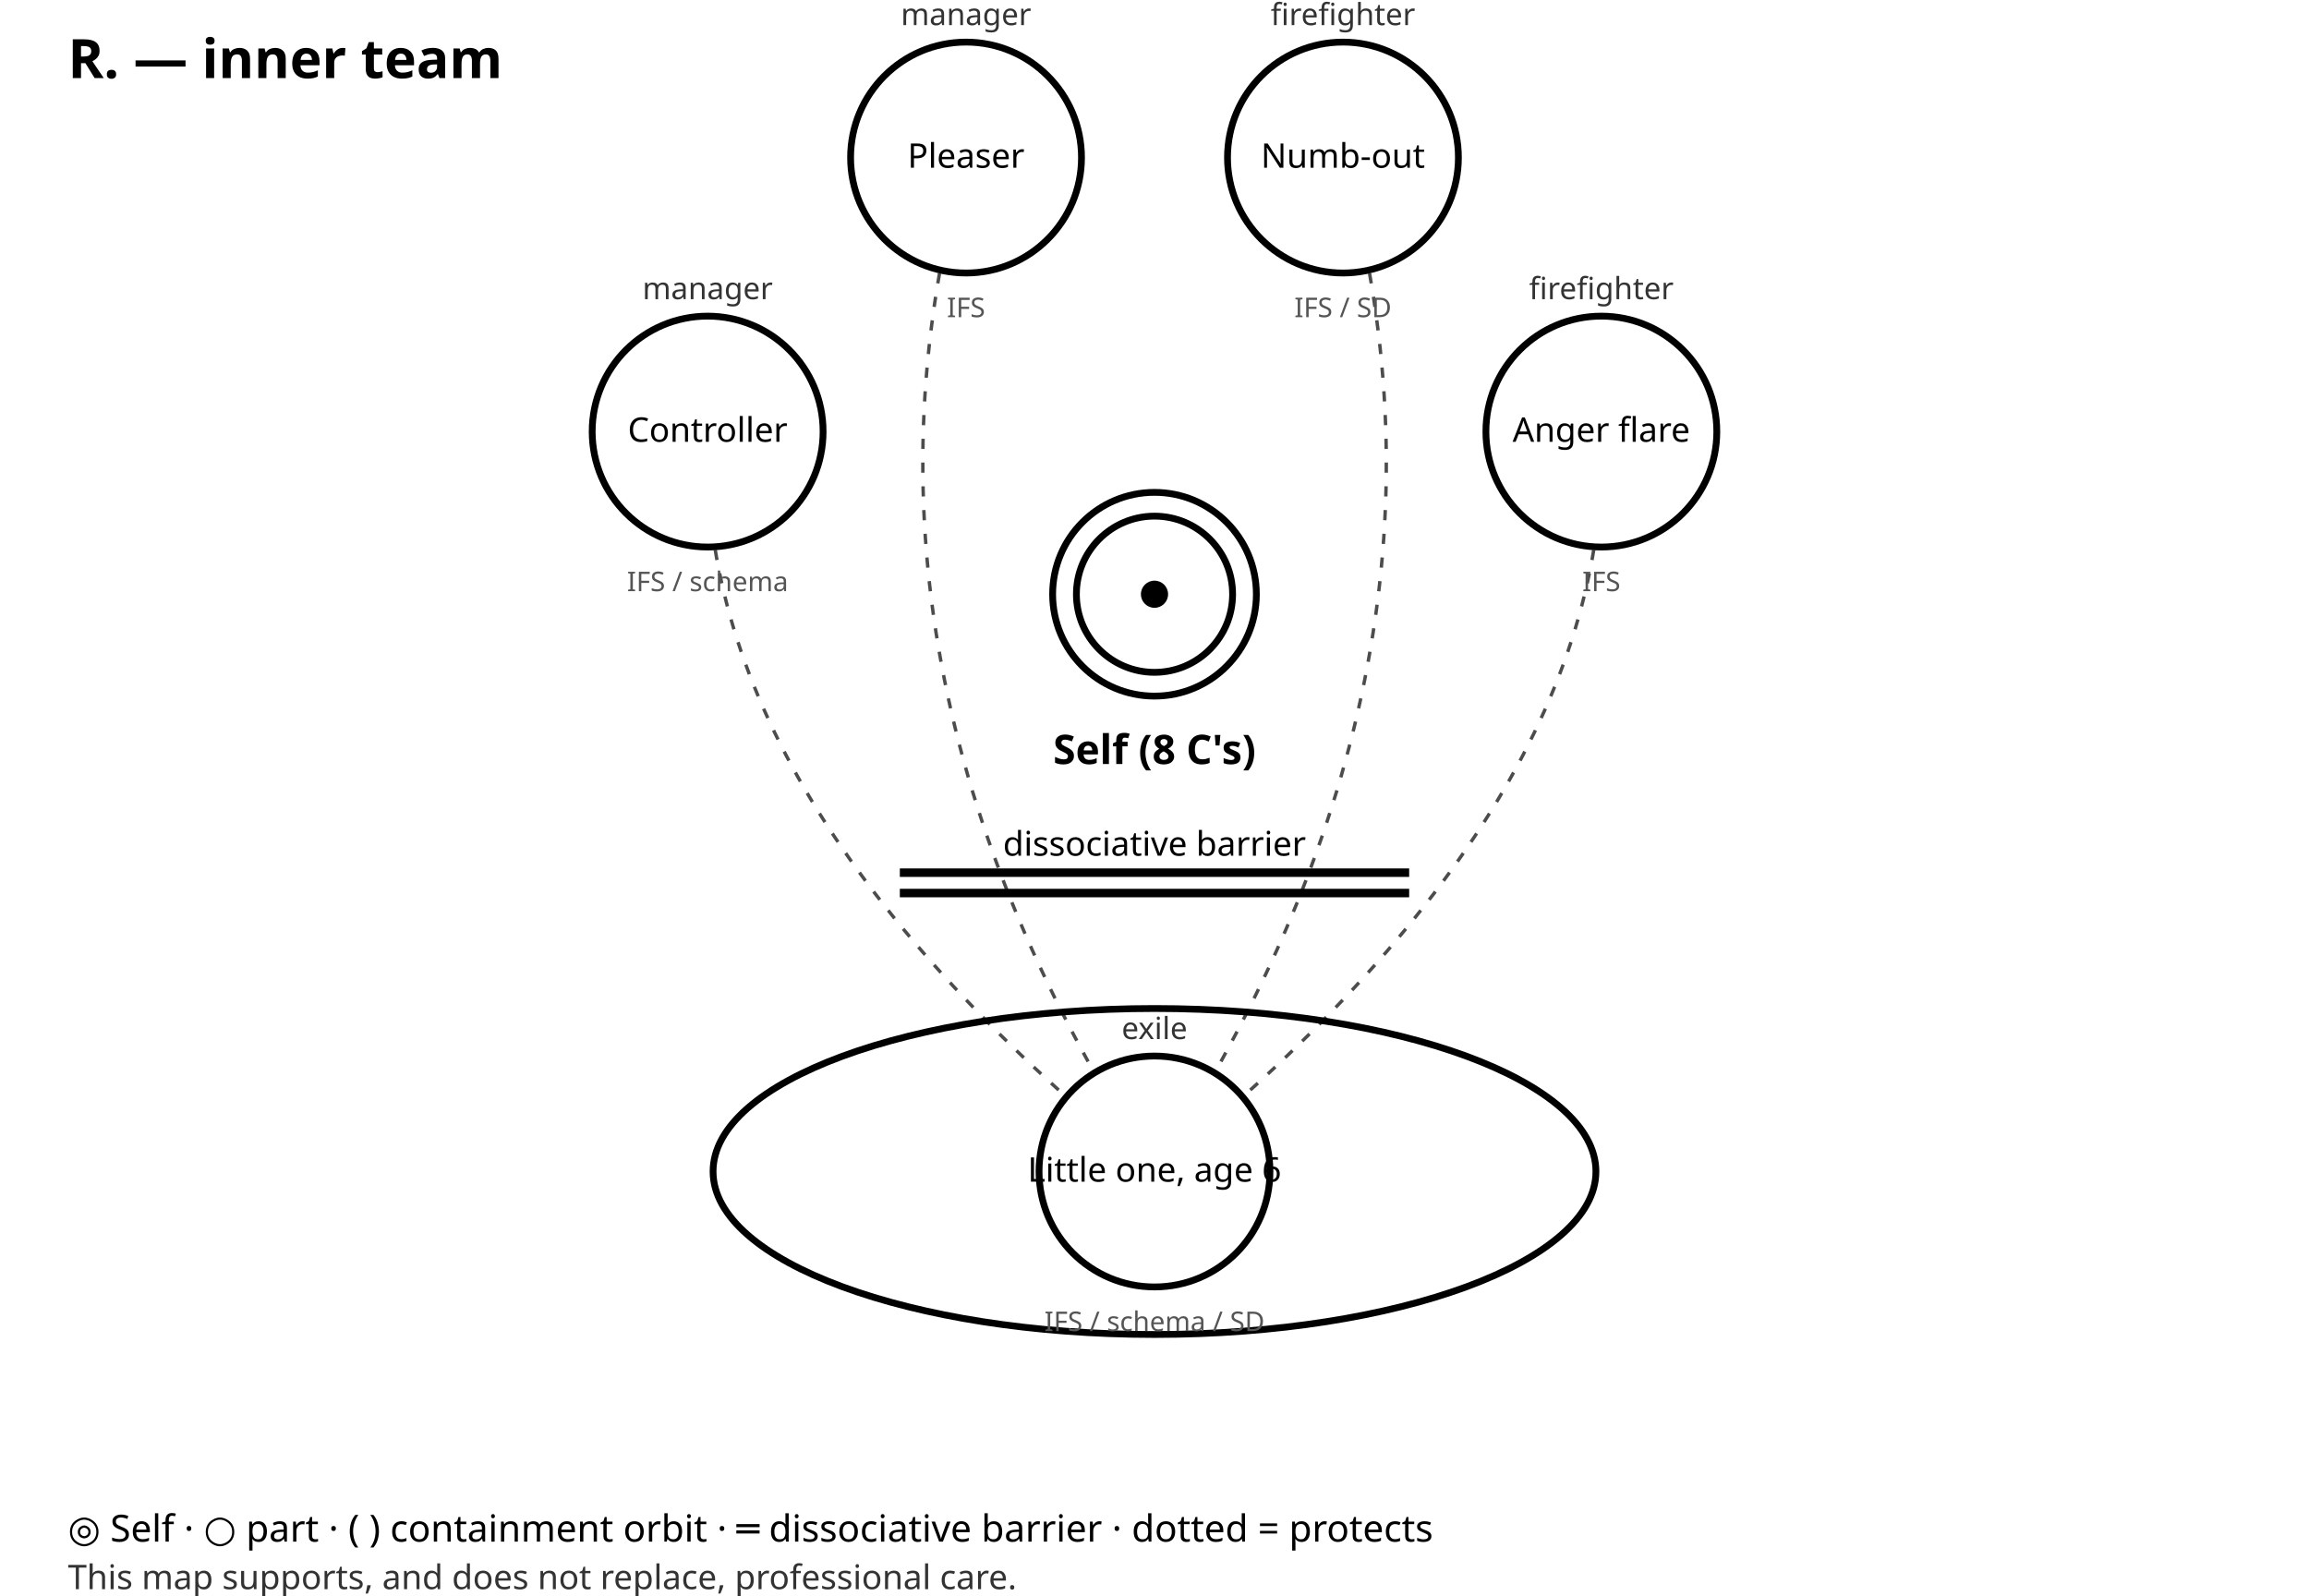
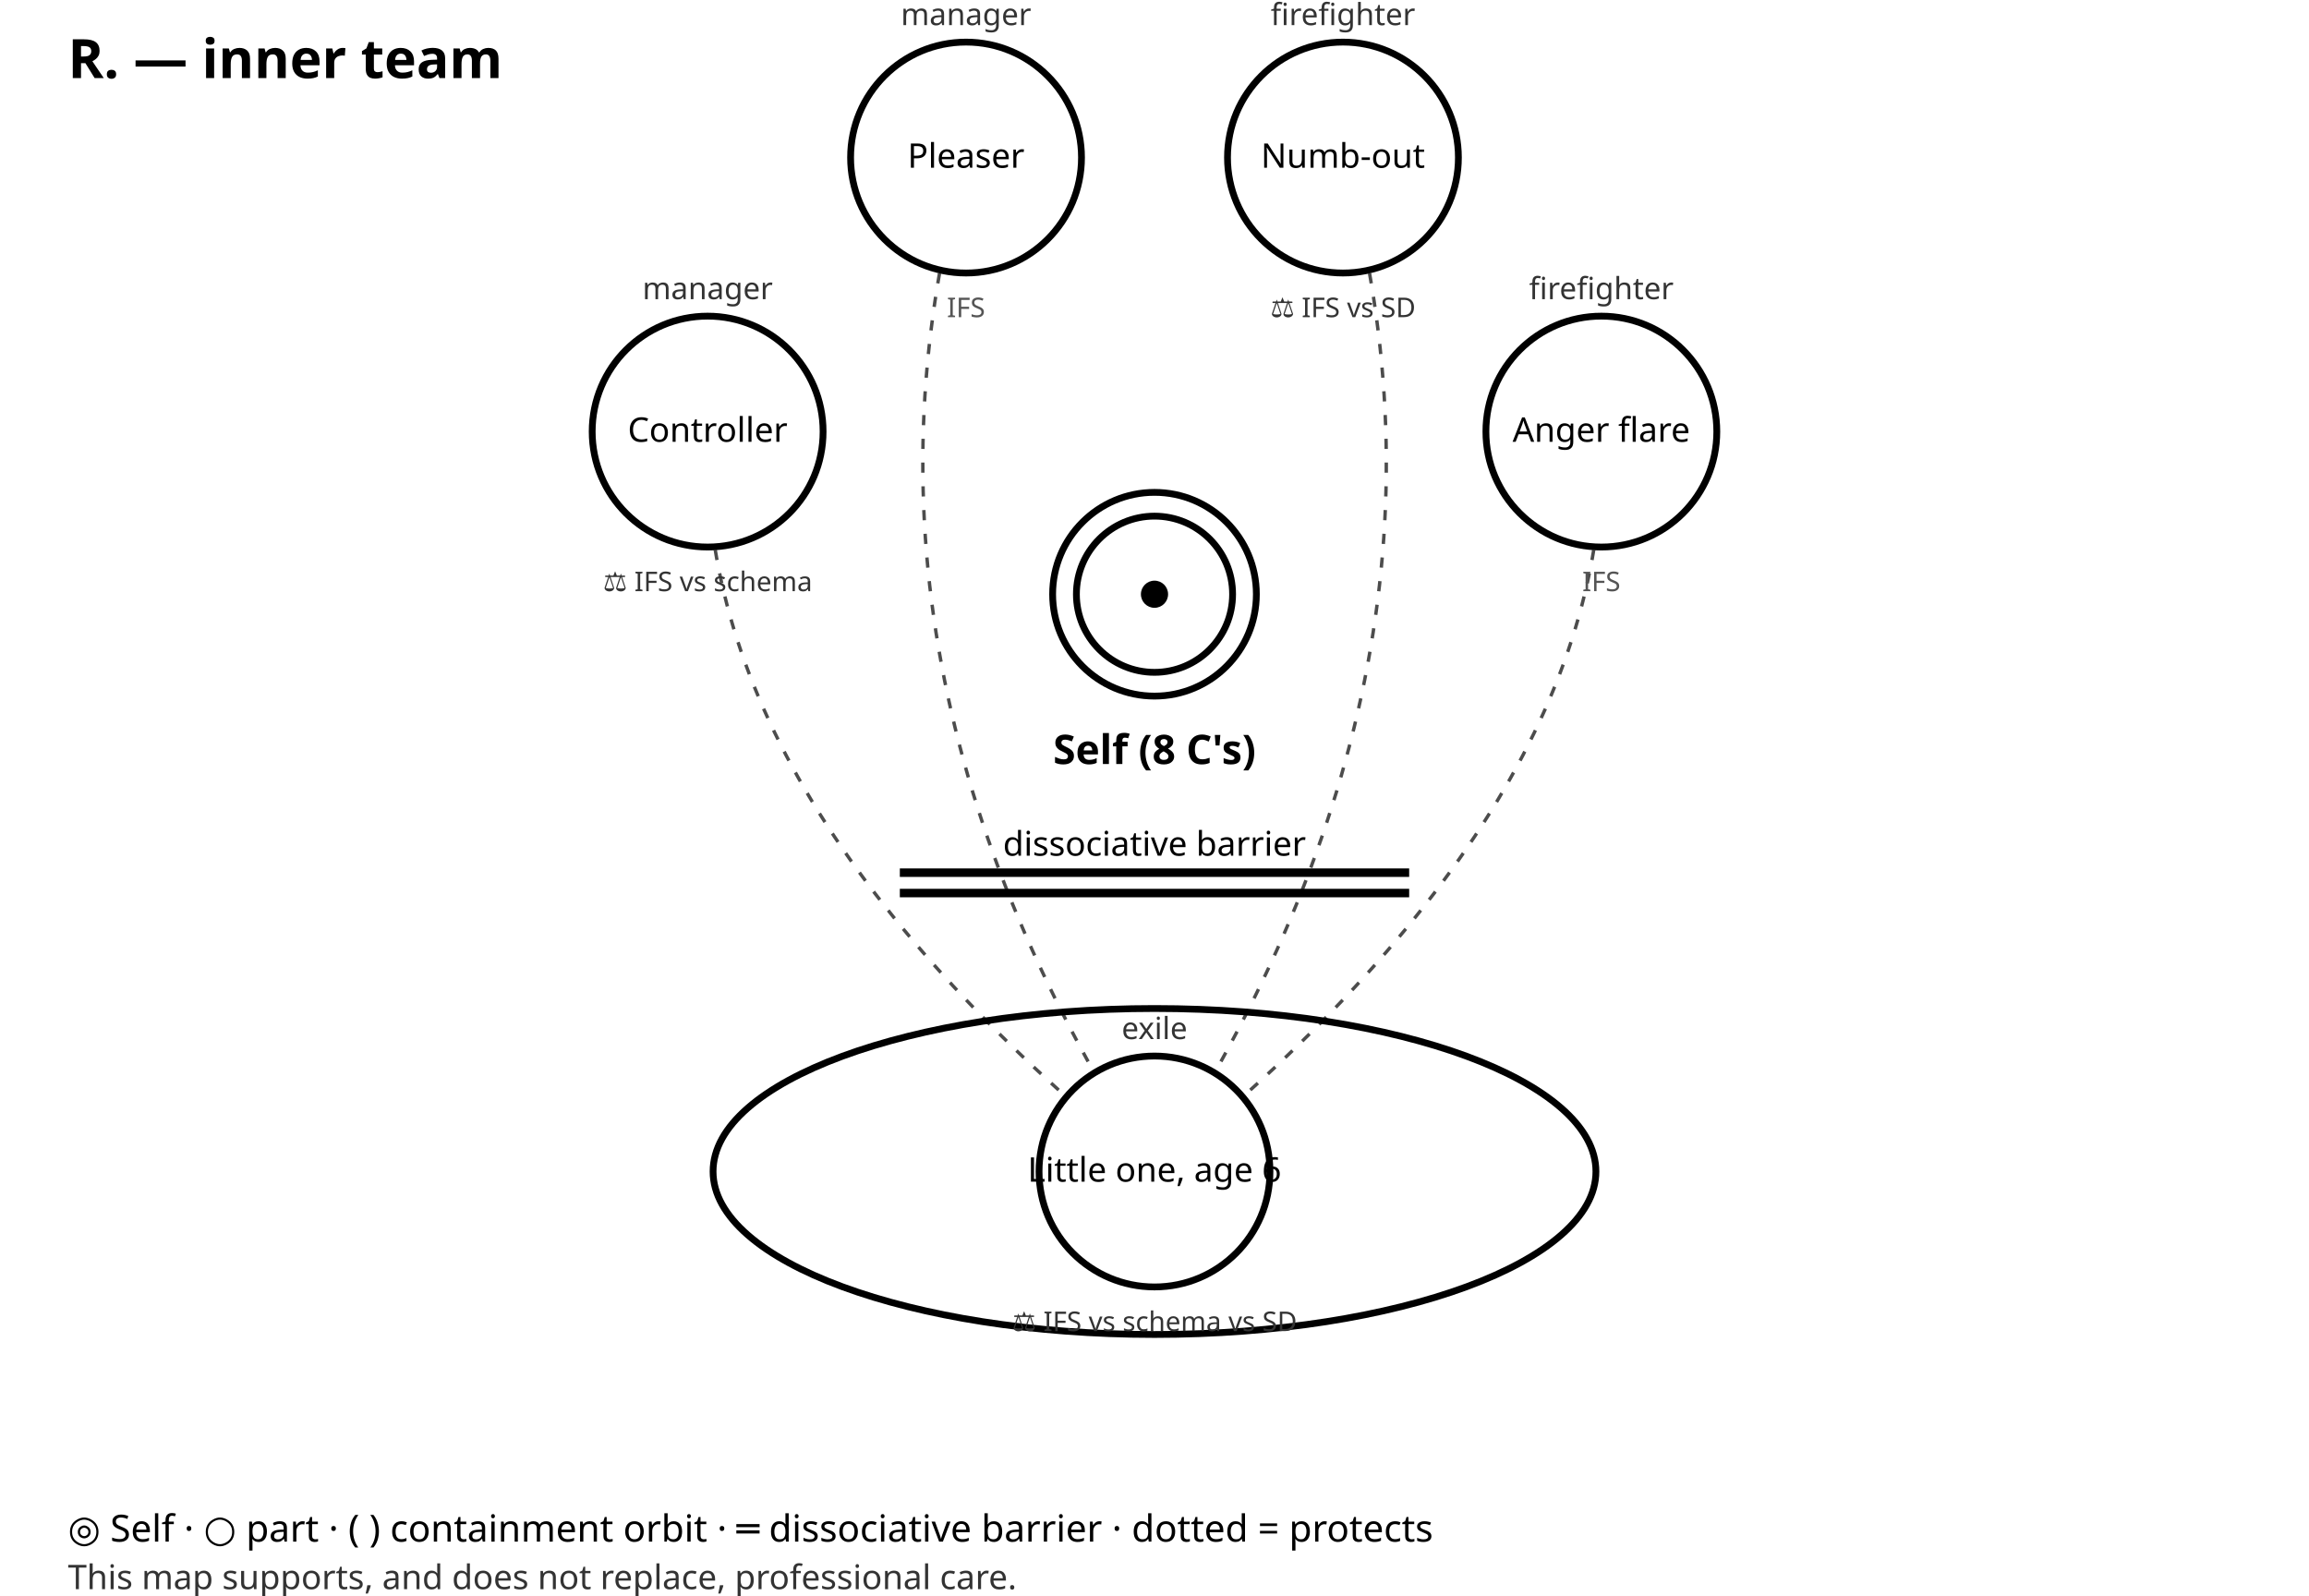
- <svg xmlns="http://www.w3.org/2000/svg" viewBox="0 0 680 470" role="img" aria-label="Parts map: R. — inner team. Self at the centre. Protectors around it: Controller (manager), Pleaser (manager), Numb-out (firefighter), Anger flare (firefighter). Exile(s): Little one, age 6, behind a dissociative barrier from Self. Protectors guard the exile.">
+ <svg xmlns="http://www.w3.org/2000/svg" viewBox="0 0 680 470" role="img" aria-label="Parts map: R. — inner team. Self at the centre. Protectors around it: Controller (manager), Pleaser (manager), Numb-out (firefighter), Anger flare (firefighter). Exile(s): Little one, age 6, behind a dissociative barrier from Self. Protectors guard the exile. Origins disagree on: Controller (claimed by IFS and schema); Numb-out (claimed by IFS and SD); Little one, age 6 (claimed by IFS and schema and SD) — both claims are shown, not merged.">
  <rect x="0" y="0" width="680" height="470" fill="#fff" />
  <text x="20" y="23" font-family="sans-serif" font-size="16" font-weight="700">R. — inner team</text>
  <ellipse cx="340" cy="345" rx="130" ry="48" fill="none" stroke="#000" stroke-width="2" />
  <path d="M 208.4,127.1 Q 204.2,236.1 340,345" fill="none" stroke="#000" stroke-width="1" stroke-dasharray="3 4" opacity="0.7" />
  <path d="M 284.5,46.4 Q 242.3,195.7 340,345" fill="none" stroke="#000" stroke-width="1" stroke-dasharray="3 4" opacity="0.7" />
  <path d="M 395.5,46.4 Q 437.8,195.7 340,345" fill="none" stroke="#000" stroke-width="1" stroke-dasharray="3 4" opacity="0.7" />
  <path d="M 471.6,127.1 Q 475.8,236.1 340,345" fill="none" stroke="#000" stroke-width="1" stroke-dasharray="3 4" opacity="0.7" />
  <line x1="265" y1="257" x2="415" y2="257" stroke="#000" stroke-width="2.5" />
  <line x1="265" y1="263" x2="415" y2="263" stroke="#000" stroke-width="2.5" />
  <text x="340" y="252" font-family="sans-serif" font-size="10" text-anchor="middle">dissociative barrier</text>
  <circle cx="340" cy="175" r="30" fill="#fff" stroke="#000" stroke-width="2" />
  <circle cx="340" cy="175" r="23" fill="none" stroke="#000" stroke-width="2" />
  <circle cx="340" cy="175" r="4" fill="#000" />
  <text x="340" y="225" font-family="sans-serif" font-size="12" font-weight="700" text-anchor="middle">Self (8 C's)</text>
  <text x="208.4" y="88.1" font-family="sans-serif" font-size="9" text-anchor="middle" fill="#333">manager</text>
  <circle cx="208.4" cy="127.1" r="34" fill="#fff" stroke="#000" stroke-width="2" />
  <text x="208.4" y="130.1" font-family="sans-serif" font-size="10" text-anchor="middle">Controller</text>
-   <text x="208.4" y="174.1" font-family="sans-serif" font-size="8" text-anchor="middle" fill="#555">IFS / schema</text>
+   <text x="208.4" y="174.1" font-family="sans-serif" font-size="8" text-anchor="middle" fill="#333">⚖ IFS vs schema</text>
  <text x="284.5" y="7.4" font-family="sans-serif" font-size="9" text-anchor="middle" fill="#333">manager</text>
  <circle cx="284.5" cy="46.4" r="34" fill="#fff" stroke="#000" stroke-width="2" />
  <text x="284.5" y="49.4" font-family="sans-serif" font-size="10" text-anchor="middle">Pleaser</text>
  <text x="284.5" y="93.4" font-family="sans-serif" font-size="8" text-anchor="middle" fill="#555">IFS</text>
  <text x="395.5" y="7.4" font-family="sans-serif" font-size="9" text-anchor="middle" fill="#333">firefighter</text>
  <circle cx="395.5" cy="46.4" r="34" fill="#fff" stroke="#000" stroke-width="2" />
  <text x="395.5" y="49.4" font-family="sans-serif" font-size="10" text-anchor="middle">Numb-out</text>
-   <text x="395.5" y="93.4" font-family="sans-serif" font-size="8" text-anchor="middle" fill="#555">IFS / SD</text>
+   <text x="395.5" y="93.4" font-family="sans-serif" font-size="8" text-anchor="middle" fill="#333">⚖ IFS vs SD</text>
  <text x="471.6" y="88.1" font-family="sans-serif" font-size="9" text-anchor="middle" fill="#333">firefighter</text>
  <circle cx="471.6" cy="127.1" r="34" fill="#fff" stroke="#000" stroke-width="2" />
  <text x="471.6" y="130.1" font-family="sans-serif" font-size="10" text-anchor="middle">Anger flare</text>
  <text x="471.6" y="174.1" font-family="sans-serif" font-size="8" text-anchor="middle" fill="#555">IFS</text>
  <text x="340" y="306" font-family="sans-serif" font-size="9" text-anchor="middle" fill="#333">exile</text>
  <circle cx="340" cy="345" r="34" fill="#fff" stroke="#000" stroke-width="2" />
  <text x="340" y="348" font-family="sans-serif" font-size="10" text-anchor="middle">Little one, age 6</text>
-   <text x="340" y="392" font-family="sans-serif" font-size="8" text-anchor="middle" fill="#555">IFS / schema / SD</text>
+   <text x="340" y="392" font-family="sans-serif" font-size="8" text-anchor="middle" fill="#333">⚖ IFS vs schema vs SD</text>
  <text x="20" y="454" font-family="sans-serif" font-size="11">◎ Self · ○ part · ( ) containment orbit · ═ dissociative barrier · dotted = protects</text>
  <text x="20" y="468" font-family="sans-serif" font-size="10" fill="#333">This map supports, and does not replace, professional care.</text>
</svg>
